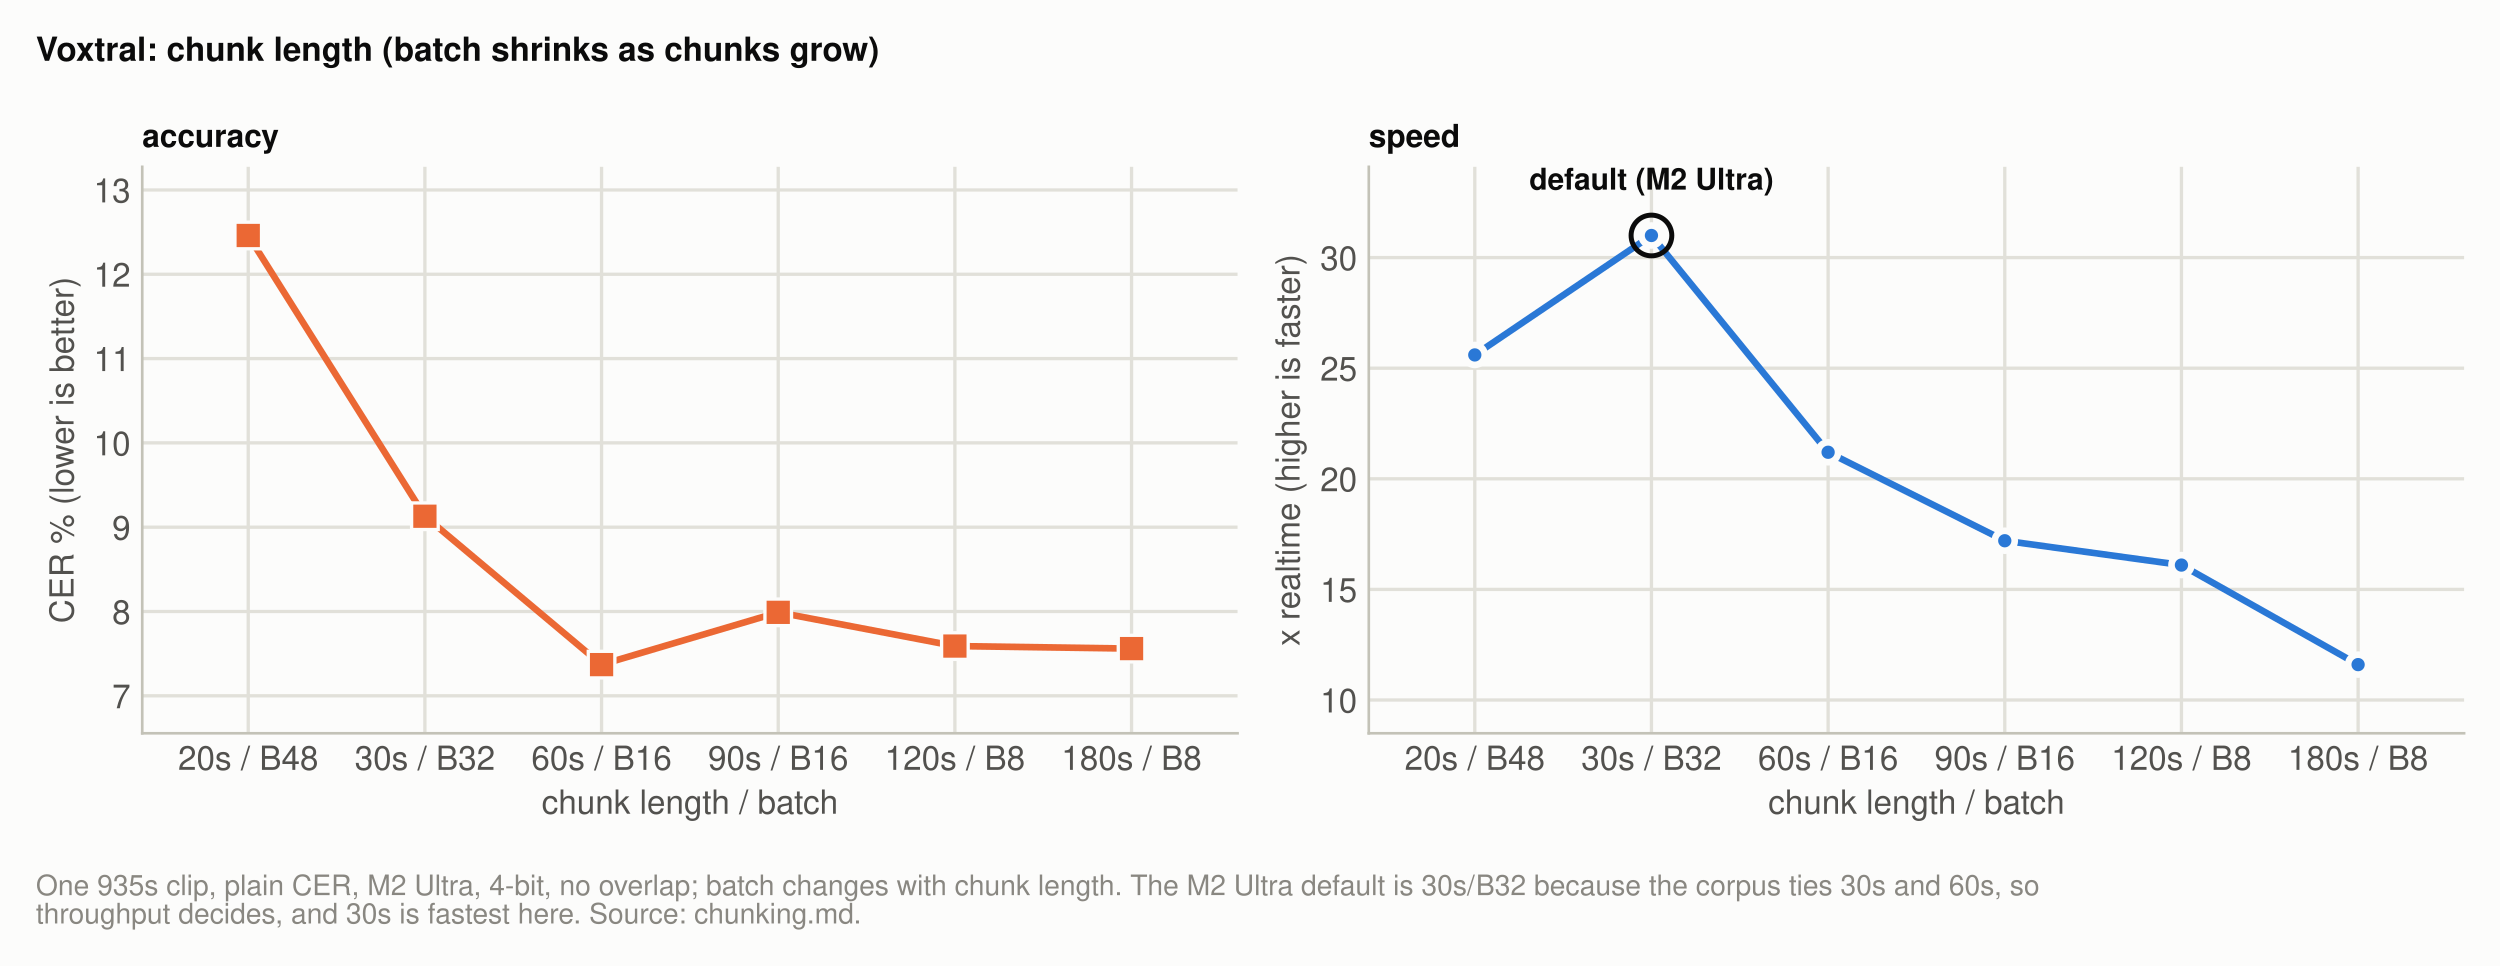
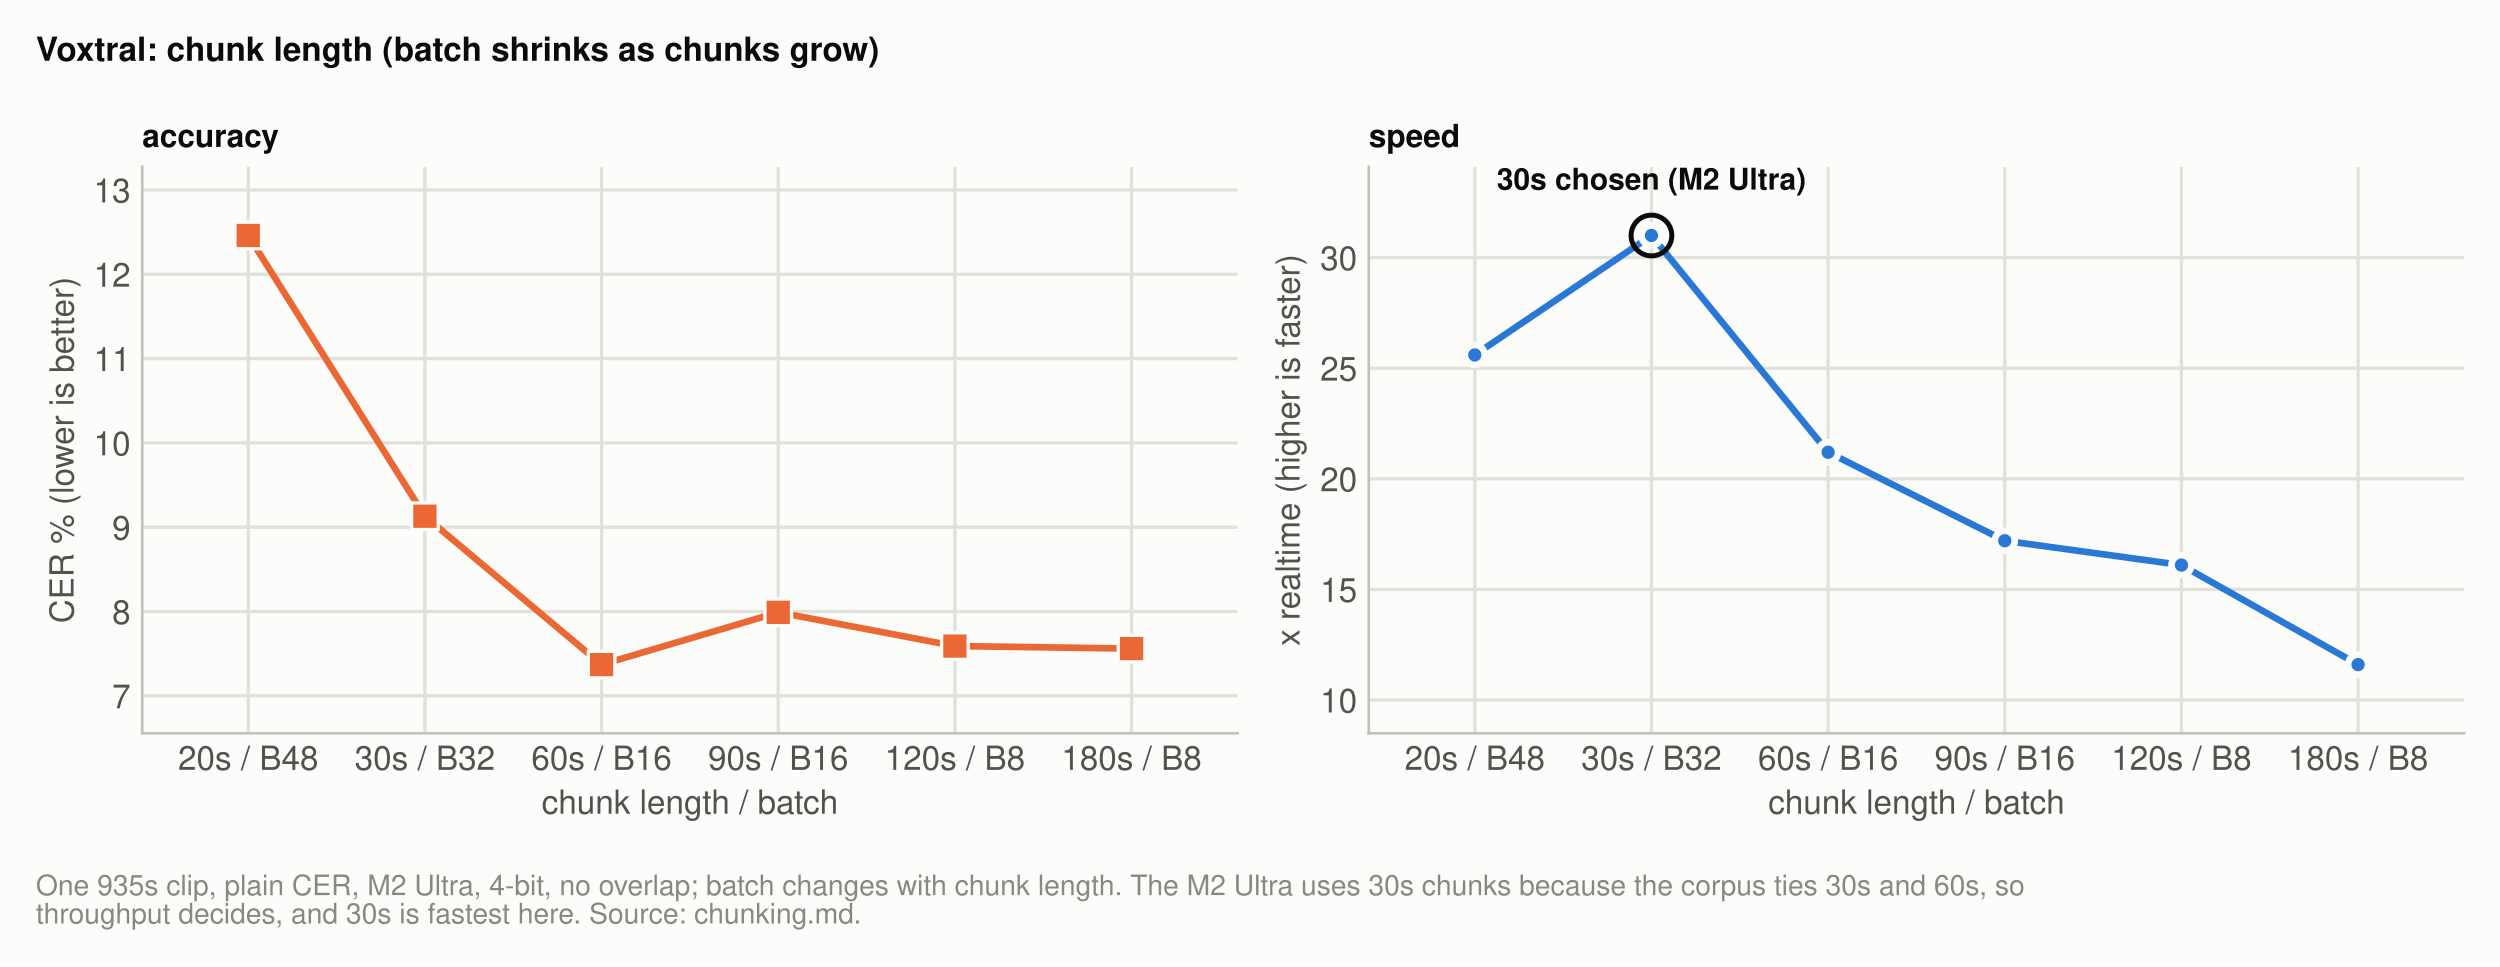
<svg xmlns="http://www.w3.org/2000/svg" xmlns:xlink="http://www.w3.org/1999/xlink" width="752.112pt" height="290.618pt" viewBox="0 0 752.112 290.618" version="1.1">
  <defs>
    <style type="text/css">*{stroke-linejoin: round; stroke-linecap: butt}</style>
  </defs>
  <g id="figure_1">
    <g id="patch_1">
      <path d="M -0 290.618  L 752.112 290.618  L 752.112 0  L -0 0  z " style="fill: #fcfcfb" />
    </g>
    <g id="axes_1">
      <g id="patch_2">
        <path d="M 42.792 220.601  L 372.312 220.601  L 372.312 50.19  L 42.792 50.19  z " style="fill: #fcfcfb" />
      </g>
      <g id="matplotlib.axis_1">
        <g id="xtick_1">
          <g id="line2d_1">
            <path d="M 74.681 220.601  L 74.681 50.19  " clip-path="url(#pe37c0fe24a)" style="fill: none; stroke: #e1e0d9; stroke-linecap: round" />
          </g>
          <g id="line2d_2" />
          <g id="text_1">
            <text style="font-size: 10px; font-family: 'Helvetica', 'Arial', 'DejaVu Sans'; text-anchor: middle; fill: #52514e" x="74.681" y="231.601" transform="rotate(-0 74.68103 231.6008)">20s / B48</text>
          </g>
        </g>
        <g id="xtick_2">
          <g id="line2d_3">
            <path d="M 127.829 220.601  L 127.829 50.19  " clip-path="url(#pe37c0fe24a)" style="fill: none; stroke: #e1e0d9; stroke-linecap: round" />
          </g>
          <g id="line2d_4" />
          <g id="text_2">
            <text style="font-size: 10px; font-family: 'Helvetica', 'Arial', 'DejaVu Sans'; text-anchor: middle; fill: #52514e" x="127.829" y="231.601" transform="rotate(-0 127.8294 231.6008)">30s / B32</text>
          </g>
        </g>
        <g id="xtick_3">
          <g id="line2d_5">
            <path d="M 180.978 220.601  L 180.978 50.19  " clip-path="url(#pe37c0fe24a)" style="fill: none; stroke: #e1e0d9; stroke-linecap: round" />
          </g>
          <g id="line2d_6" />
          <g id="text_3">
            <text style="font-size: 10px; font-family: 'Helvetica', 'Arial', 'DejaVu Sans'; text-anchor: middle; fill: #52514e" x="180.978" y="231.601" transform="rotate(-0 180.9778 231.6008)">60s / B16</text>
          </g>
        </g>
        <g id="xtick_4">
          <g id="line2d_7">
            <path d="M 234.126 220.601  L 234.126 50.19  " clip-path="url(#pe37c0fe24a)" style="fill: none; stroke: #e1e0d9; stroke-linecap: round" />
          </g>
          <g id="line2d_8" />
          <g id="text_4">
            <text style="font-size: 10px; font-family: 'Helvetica', 'Arial', 'DejaVu Sans'; text-anchor: middle; fill: #52514e" x="234.126" y="231.601" transform="rotate(-0 234.1262 231.6008)">90s / B16</text>
          </g>
        </g>
        <g id="xtick_5">
          <g id="line2d_9">
            <path d="M 287.275 220.601  L 287.275 50.19  " clip-path="url(#pe37c0fe24a)" style="fill: none; stroke: #e1e0d9; stroke-linecap: round" />
          </g>
          <g id="line2d_10" />
          <g id="text_5">
            <text style="font-size: 10px; font-family: 'Helvetica', 'Arial', 'DejaVu Sans'; text-anchor: middle; fill: #52514e" x="287.275" y="231.601" transform="rotate(-0 287.2746 231.6008)">120s / B8</text>
          </g>
        </g>
        <g id="xtick_6">
          <g id="line2d_11">
            <path d="M 340.423 220.601  L 340.423 50.19  " clip-path="url(#pe37c0fe24a)" style="fill: none; stroke: #e1e0d9; stroke-linecap: round" />
          </g>
          <g id="line2d_12" />
          <g id="text_6">
            <text style="font-size: 10px; font-family: 'Helvetica', 'Arial', 'DejaVu Sans'; text-anchor: middle; fill: #52514e" x="340.423" y="231.601" transform="rotate(-0 340.423 231.6008)">180s / B8</text>
          </g>
        </g>
        <g id="text_7">
          <text style="font-size: 10px; font-family: 'Helvetica', 'Arial', 'DejaVu Sans'; text-anchor: middle; fill: #52514e" x="207.552" y="244.8" transform="rotate(-0 207.552 244.8)">chunk length / batch</text>
        </g>
      </g>
      <g id="matplotlib.axis_2">
        <g id="ytick_1">
          <g id="line2d_13">
            <path d="M 42.792 209.329  L 372.312 209.329  " clip-path="url(#pe37c0fe24a)" style="fill: none; stroke: #e1e0d9; stroke-linecap: round" />
          </g>
          <g id="line2d_14" />
          <g id="text_8">
            <text style="font-size: 10px; font-family: 'Helvetica', 'Arial', 'DejaVu Sans'; text-anchor: end; fill: #52514e" x="39.292" y="213.079" transform="rotate(-0 39.292 213.0793)">7</text>
          </g>
        </g>
        <g id="ytick_2">
          <g id="line2d_15">
            <path d="M 42.792 183.966  L 372.312 183.966  " clip-path="url(#pe37c0fe24a)" style="fill: none; stroke: #e1e0d9; stroke-linecap: round" />
          </g>
          <g id="line2d_16" />
          <g id="text_9">
            <text style="font-size: 10px; font-family: 'Helvetica', 'Arial', 'DejaVu Sans'; text-anchor: end; fill: #52514e" x="39.292" y="187.716" transform="rotate(-0 39.292 187.7161)">8</text>
          </g>
        </g>
        <g id="ytick_3">
          <g id="line2d_17">
            <path d="M 42.792 158.603  L 372.312 158.603  " clip-path="url(#pe37c0fe24a)" style="fill: none; stroke: #e1e0d9; stroke-linecap: round" />
          </g>
          <g id="line2d_18" />
          <g id="text_10">
            <text style="font-size: 10px; font-family: 'Helvetica', 'Arial', 'DejaVu Sans'; text-anchor: end; fill: #52514e" x="39.292" y="162.353" transform="rotate(-0 39.292 162.3528)">9</text>
          </g>
        </g>
        <g id="ytick_4">
          <g id="line2d_19">
            <path d="M 42.792 133.24  L 372.312 133.24  " clip-path="url(#pe37c0fe24a)" style="fill: none; stroke: #e1e0d9; stroke-linecap: round" />
          </g>
          <g id="line2d_20" />
          <g id="text_11">
            <text style="font-size: 10px; font-family: 'Helvetica', 'Arial', 'DejaVu Sans'; text-anchor: end; fill: #52514e" x="39.292" y="136.99" transform="rotate(-0 39.292 136.9895)">10</text>
          </g>
        </g>
        <g id="ytick_5">
          <g id="line2d_21">
            <path d="M 42.792 107.876  L 372.312 107.876  " clip-path="url(#pe37c0fe24a)" style="fill: none; stroke: #e1e0d9; stroke-linecap: round" />
          </g>
          <g id="line2d_22" />
          <g id="text_12">
            <text style="font-size: 10px; font-family: 'Helvetica', 'Arial', 'DejaVu Sans'; text-anchor: end; fill: #52514e" x="39.292" y="111.626" transform="rotate(-0 39.292 111.6262)">11</text>
          </g>
        </g>
        <g id="ytick_6">
          <g id="line2d_23">
            <path d="M 42.792 82.513  L 372.312 82.513  " clip-path="url(#pe37c0fe24a)" style="fill: none; stroke: #e1e0d9; stroke-linecap: round" />
          </g>
          <g id="line2d_24" />
          <g id="text_13">
            <text style="font-size: 10px; font-family: 'Helvetica', 'Arial', 'DejaVu Sans'; text-anchor: end; fill: #52514e" x="39.292" y="86.263" transform="rotate(-0 39.292 86.26296)">12</text>
          </g>
        </g>
        <g id="ytick_7">
          <g id="line2d_25">
            <path d="M 42.792 57.15  L 372.312 57.15  " clip-path="url(#pe37c0fe24a)" style="fill: none; stroke: #e1e0d9; stroke-linecap: round" />
          </g>
          <g id="line2d_26" />
          <g id="text_14">
            <text style="font-size: 10px; font-family: 'Helvetica', 'Arial', 'DejaVu Sans'; text-anchor: end; fill: #52514e" x="39.292" y="60.9" transform="rotate(-0 39.292 60.89968)">13</text>
          </g>
        </g>
        <g id="text_15">
          <text style="font-size: 10px; font-family: 'Helvetica', 'Arial', 'DejaVu Sans'; text-anchor: middle; fill: #52514e" x="22.13" y="135.395" transform="rotate(-90 22.1295 135.3954)">CER % (lower is better)</text>
        </g>
      </g>
      <g id="patch_3">
        <path d="M 42.792 220.601  L 42.792 50.19  " style="fill: none; stroke: #c3c2b7; stroke-width: 0.8; stroke-linejoin: miter; stroke-linecap: square" />
      </g>
      <g id="patch_4">
        <path d="M 42.792 220.601  L 372.312 220.601  " style="fill: none; stroke: #c3c2b7; stroke-width: 0.8; stroke-linejoin: miter; stroke-linecap: square" />
      </g>
      <g id="line2d_27">
        <path d="M 74.681 70.846  L 127.829 155.306  L 180.978 199.945  L 234.126 184.22  L 287.275 194.365  L 340.423 195.126  " clip-path="url(#pe37c0fe24a)" style="fill: none; stroke: #eb6834; stroke-width: 2; stroke-linecap: round" />
        <defs>
          <path id="m658b94c491" d="M -4 4  L 4 4  L 4 -4  L -4 -4  z " style="stroke: #fcfcfb; stroke-linejoin: miter" />
        </defs>
        <g clip-path="url(#pe37c0fe24a)">
          <use xlink:href="#m658b94c491" x="74.681" y="70.846" style="fill: #eb6834; stroke: #fcfcfb; stroke-linejoin: miter" />
          <use xlink:href="#m658b94c491" x="127.829" y="155.306" style="fill: #eb6834; stroke: #fcfcfb; stroke-linejoin: miter" />
          <use xlink:href="#m658b94c491" x="180.978" y="199.945" style="fill: #eb6834; stroke: #fcfcfb; stroke-linejoin: miter" />
          <use xlink:href="#m658b94c491" x="234.126" y="184.22" style="fill: #eb6834; stroke: #fcfcfb; stroke-linejoin: miter" />
          <use xlink:href="#m658b94c491" x="287.275" y="194.365" style="fill: #eb6834; stroke: #fcfcfb; stroke-linejoin: miter" />
          <use xlink:href="#m658b94c491" x="340.423" y="195.126" style="fill: #eb6834; stroke: #fcfcfb; stroke-linejoin: miter" />
        </g>
      </g>
      <g id="text_16">
        <text style="font-weight: 700; font-size: 9.5px; font-family: 'Helvetica', 'Arial', 'DejaVu Sans'; text-anchor: start; fill: #0b0b0b" x="42.792" y="44.19" transform="rotate(-0 42.792 44.19)">accuracy</text>
      </g>
    </g>
    <g id="axes_2">
      <g id="patch_5">
        <path d="M 411.792 220.601  L 741.312 220.601  L 741.312 50.19  L 411.792 50.19  z " style="fill: #fcfcfb" />
      </g>
      <g id="matplotlib.axis_3">
        <g id="xtick_7">
          <g id="line2d_28">
            <path d="M 443.681 220.601  L 443.681 50.19  " clip-path="url(#p664381d132)" style="fill: none; stroke: #e1e0d9; stroke-linecap: round" />
          </g>
          <g id="line2d_29" />
          <g id="text_17">
            <text style="font-size: 10px; font-family: 'Helvetica', 'Arial', 'DejaVu Sans'; text-anchor: middle; fill: #52514e" x="443.681" y="231.601" transform="rotate(-0 443.681 231.6008)">20s / B48</text>
          </g>
        </g>
        <g id="xtick_8">
          <g id="line2d_30">
            <path d="M 496.829 220.601  L 496.829 50.19  " clip-path="url(#p664381d132)" style="fill: none; stroke: #e1e0d9; stroke-linecap: round" />
          </g>
          <g id="line2d_31" />
          <g id="text_18">
            <text style="font-size: 10px; font-family: 'Helvetica', 'Arial', 'DejaVu Sans'; text-anchor: middle; fill: #52514e" x="496.829" y="231.601" transform="rotate(-0 496.8294 231.6008)">30s / B32</text>
          </g>
        </g>
        <g id="xtick_9">
          <g id="line2d_32">
            <path d="M 549.978 220.601  L 549.978 50.19  " clip-path="url(#p664381d132)" style="fill: none; stroke: #e1e0d9; stroke-linecap: round" />
          </g>
          <g id="line2d_33" />
          <g id="text_19">
            <text style="font-size: 10px; font-family: 'Helvetica', 'Arial', 'DejaVu Sans'; text-anchor: middle; fill: #52514e" x="549.978" y="231.601" transform="rotate(-0 549.9778 231.6008)">60s / B16</text>
          </g>
        </g>
        <g id="xtick_10">
          <g id="line2d_34">
            <path d="M 603.126 220.601  L 603.126 50.19  " clip-path="url(#p664381d132)" style="fill: none; stroke: #e1e0d9; stroke-linecap: round" />
          </g>
          <g id="line2d_35" />
          <g id="text_20">
            <text style="font-size: 10px; font-family: 'Helvetica', 'Arial', 'DejaVu Sans'; text-anchor: middle; fill: #52514e" x="603.126" y="231.601" transform="rotate(-0 603.1262 231.6008)">90s / B16</text>
          </g>
        </g>
        <g id="xtick_11">
          <g id="line2d_36">
            <path d="M 656.275 220.601  L 656.275 50.19  " clip-path="url(#p664381d132)" style="fill: none; stroke: #e1e0d9; stroke-linecap: round" />
          </g>
          <g id="line2d_37" />
          <g id="text_21">
            <text style="font-size: 10px; font-family: 'Helvetica', 'Arial', 'DejaVu Sans'; text-anchor: middle; fill: #52514e" x="656.275" y="231.601" transform="rotate(-0 656.2746 231.6008)">120s / B8</text>
          </g>
        </g>
        <g id="xtick_12">
          <g id="line2d_38">
            <path d="M 709.423 220.601  L 709.423 50.19  " clip-path="url(#p664381d132)" style="fill: none; stroke: #e1e0d9; stroke-linecap: round" />
          </g>
          <g id="line2d_39" />
          <g id="text_22">
            <text style="font-size: 10px; font-family: 'Helvetica', 'Arial', 'DejaVu Sans'; text-anchor: middle; fill: #52514e" x="709.423" y="231.601" transform="rotate(-0 709.423 231.6008)">180s / B8</text>
          </g>
        </g>
        <g id="text_23">
          <text style="font-size: 10px; font-family: 'Helvetica', 'Arial', 'DejaVu Sans'; text-anchor: middle; fill: #52514e" x="576.552" y="244.8" transform="rotate(-0 576.552 244.8)">chunk length / batch</text>
        </g>
      </g>
      <g id="matplotlib.axis_4">
        <g id="ytick_8">
          <g id="line2d_40">
            <path d="M 411.792 210.592  L 741.312 210.592  " clip-path="url(#p664381d132)" style="fill: none; stroke: #e1e0d9; stroke-linecap: round" />
          </g>
          <g id="line2d_41" />
          <g id="text_24">
            <text style="font-size: 10px; font-family: 'Helvetica', 'Arial', 'DejaVu Sans'; text-anchor: end; fill: #52514e" x="408.292" y="214.342" transform="rotate(-0 408.292 214.3423)">10</text>
          </g>
        </g>
        <g id="ytick_9">
          <g id="line2d_42">
            <path d="M 411.792 177.319  L 741.312 177.319  " clip-path="url(#p664381d132)" style="fill: none; stroke: #e1e0d9; stroke-linecap: round" />
          </g>
          <g id="line2d_43" />
          <g id="text_25">
            <text style="font-size: 10px; font-family: 'Helvetica', 'Arial', 'DejaVu Sans'; text-anchor: end; fill: #52514e" x="408.292" y="181.069" transform="rotate(-0 408.292 181.0693)">15</text>
          </g>
        </g>
        <g id="ytick_10">
          <g id="line2d_44">
            <path d="M 411.792 144.046  L 741.312 144.046  " clip-path="url(#p664381d132)" style="fill: none; stroke: #e1e0d9; stroke-linecap: round" />
          </g>
          <g id="line2d_45" />
          <g id="text_26">
            <text style="font-size: 10px; font-family: 'Helvetica', 'Arial', 'DejaVu Sans'; text-anchor: end; fill: #52514e" x="408.292" y="147.796" transform="rotate(-0 408.292 147.7964)">20</text>
          </g>
        </g>
        <g id="ytick_11">
          <g id="line2d_46">
            <path d="M 411.792 110.773  L 741.312 110.773  " clip-path="url(#p664381d132)" style="fill: none; stroke: #e1e0d9; stroke-linecap: round" />
          </g>
          <g id="line2d_47" />
          <g id="text_27">
            <text style="font-size: 10px; font-family: 'Helvetica', 'Arial', 'DejaVu Sans'; text-anchor: end; fill: #52514e" x="408.292" y="114.523" transform="rotate(-0 408.292 114.5234)">25</text>
          </g>
        </g>
        <g id="ytick_12">
          <g id="line2d_48">
            <path d="M 411.792 77.5  L 741.312 77.5  " clip-path="url(#p664381d132)" style="fill: none; stroke: #e1e0d9; stroke-linecap: round" />
          </g>
          <g id="line2d_49" />
          <g id="text_28">
            <text style="font-size: 10px; font-family: 'Helvetica', 'Arial', 'DejaVu Sans'; text-anchor: end; fill: #52514e" x="408.292" y="81.25" transform="rotate(-0 408.292 81.25044)">30</text>
          </g>
        </g>
        <g id="text_29">
          <text style="font-size: 10px; font-family: 'Helvetica', 'Arial', 'DejaVu Sans'; text-anchor: middle; fill: #52514e" x="390.958" y="135.395" transform="rotate(-90 390.9576 135.3954)">x realtime (higher is faster)</text>
        </g>
      </g>
      <g id="patch_6">
        <path d="M 411.792 220.601  L 411.792 50.19  " style="fill: none; stroke: #c3c2b7; stroke-width: 0.8; stroke-linejoin: miter; stroke-linecap: square" />
      </g>
      <g id="patch_7">
        <path d="M 411.792 220.601  L 741.312 220.601  " style="fill: none; stroke: #c3c2b7; stroke-width: 0.8; stroke-linejoin: miter; stroke-linecap: square" />
      </g>
      <g id="line2d_50">
        <path d="M 443.681 106.781  L 496.829 70.846  L 549.978 136.061  L 603.126 162.679  L 656.275 169.999  L 709.423 199.945  " clip-path="url(#p664381d132)" style="fill: none; stroke: #2a78d6; stroke-width: 2; stroke-linecap: round" />
        <defs>
          <path id="m18ba76b1aa" d="M 0 3  C 0.796 3 1.559 2.684 2.121 2.121  C 2.684 1.559 3 0.796 3 0  C 3 -0.796 2.684 -1.559 2.121 -2.121  C 1.559 -2.684 0.796 -3 0 -3  C -0.796 -3 -1.559 -2.684 -2.121 -2.121  C -2.684 -1.559 -3 -0.796 -3 0  C -3 0.796 -2.684 1.559 -2.121 2.121  C -1.559 2.684 -0.796 3 0 3  z " style="stroke: #fcfcfb; stroke-width: 2" />
        </defs>
        <g clip-path="url(#p664381d132)">
          <use xlink:href="#m18ba76b1aa" x="443.681" y="106.781" style="fill: #2a78d6; stroke: #fcfcfb; stroke-width: 2" />
          <use xlink:href="#m18ba76b1aa" x="496.829" y="70.846" style="fill: #2a78d6; stroke: #fcfcfb; stroke-width: 2" />
          <use xlink:href="#m18ba76b1aa" x="549.978" y="136.061" style="fill: #2a78d6; stroke: #fcfcfb; stroke-width: 2" />
          <use xlink:href="#m18ba76b1aa" x="603.126" y="162.679" style="fill: #2a78d6; stroke: #fcfcfb; stroke-width: 2" />
          <use xlink:href="#m18ba76b1aa" x="656.275" y="169.999" style="fill: #2a78d6; stroke: #fcfcfb; stroke-width: 2" />
          <use xlink:href="#m18ba76b1aa" x="709.423" y="199.945" style="fill: #2a78d6; stroke: #fcfcfb; stroke-width: 2" />
        </g>
      </g>
      <g id="text_30">
-         <text style="font-weight: 700; font-size: 9px; font-family: 'Helvetica', 'Arial', 'DejaVu Sans'; text-anchor: middle; fill: #0b0b0b" x="496.829" y="57.03" transform="rotate(-0 496.8294 57.03038)">default (M2 Ultra)</text>
+         <text style="font-weight: 700; font-size: 9px; font-family: 'Helvetica', 'Arial', 'DejaVu Sans'; text-anchor: middle; fill: #0b0b0b" x="496.829" y="57.03" transform="rotate(-0 496.8294 57.03038)">30s chosen (M2 Ultra)</text>
      </g>
      <g id="text_31">
        <text style="font-weight: 700; font-size: 9.5px; font-family: 'Helvetica', 'Arial', 'DejaVu Sans'; text-anchor: start; fill: #0b0b0b" x="411.792" y="44.19" transform="rotate(-0 411.792 44.19)">speed</text>
      </g>
      <g id="PathCollection_1">
        <path d="M 496.829 76.97  C 498.453 76.97 500.011 76.324 501.16 75.176  C 502.308 74.028 502.953 72.47 502.953 70.846  C 502.953 69.222 502.308 67.664 501.16 66.516  C 500.011 65.367 498.453 64.722 496.829 64.722  C 495.205 64.722 493.648 65.367 492.499 66.516  C 491.351 67.664 490.706 69.222 490.706 70.846  C 490.706 72.47 491.351 74.028 492.499 75.176  C 493.648 76.324 495.205 76.97 496.829 76.97  L 496.829 76.97  z " clip-path="url(#p664381d132)" style="fill: none; stroke: #0b0b0b; stroke-width: 1.5" />
      </g>
    </g>
    <g id="text_32">
      <text style="font-weight: 700; font-size: 10px; font-family: 'Helvetica', 'Arial', 'DejaVu Sans'; text-anchor: start; fill: #0b0b0b" x="10.8" y="18.3" transform="rotate(-0 10.8 18.3)">Voxtral: chunk length (batch shrinks as chunks grow)</text>
    </g>
    <g id="text_33">
-       <text style="font-size: 8.5px; font-family: 'Helvetica', 'Arial', 'DejaVu Sans'; fill: #898781" transform="translate(10.8 269.3016)">One 935s clip, plain CER, M2 Ultra, 4-bit, no overlap; batch changes with chunk length. The M2 Ultra default is 30s/B32 because the corpus ties 30s and 60s, so</text>
+       <text style="font-size: 8.5px; font-family: 'Helvetica', 'Arial', 'DejaVu Sans'; fill: #898781" transform="translate(10.8 269.3016)">One 935s clip, plain CER, M2 Ultra, 4-bit, no overlap; batch changes with chunk length. The M2 Ultra uses 30s chunks because the corpus ties 30s and 60s, so</text>
      <text style="font-size: 8.5px; font-family: 'Helvetica', 'Arial', 'DejaVu Sans'; fill: #898781" transform="translate(10.8 277.8104)">throughput decides, and 30s is fastest here. Source: chunking.md.</text>
    </g>
  </g>
  <defs>
    <clipPath id="pe37c0fe24a">
      <rect x="42.792" y="50.19" width="329.52" height="170.411" />
    </clipPath>
    <clipPath id="p664381d132">
      <rect x="411.792" y="50.19" width="329.52" height="170.411" />
    </clipPath>
  </defs>
</svg>
